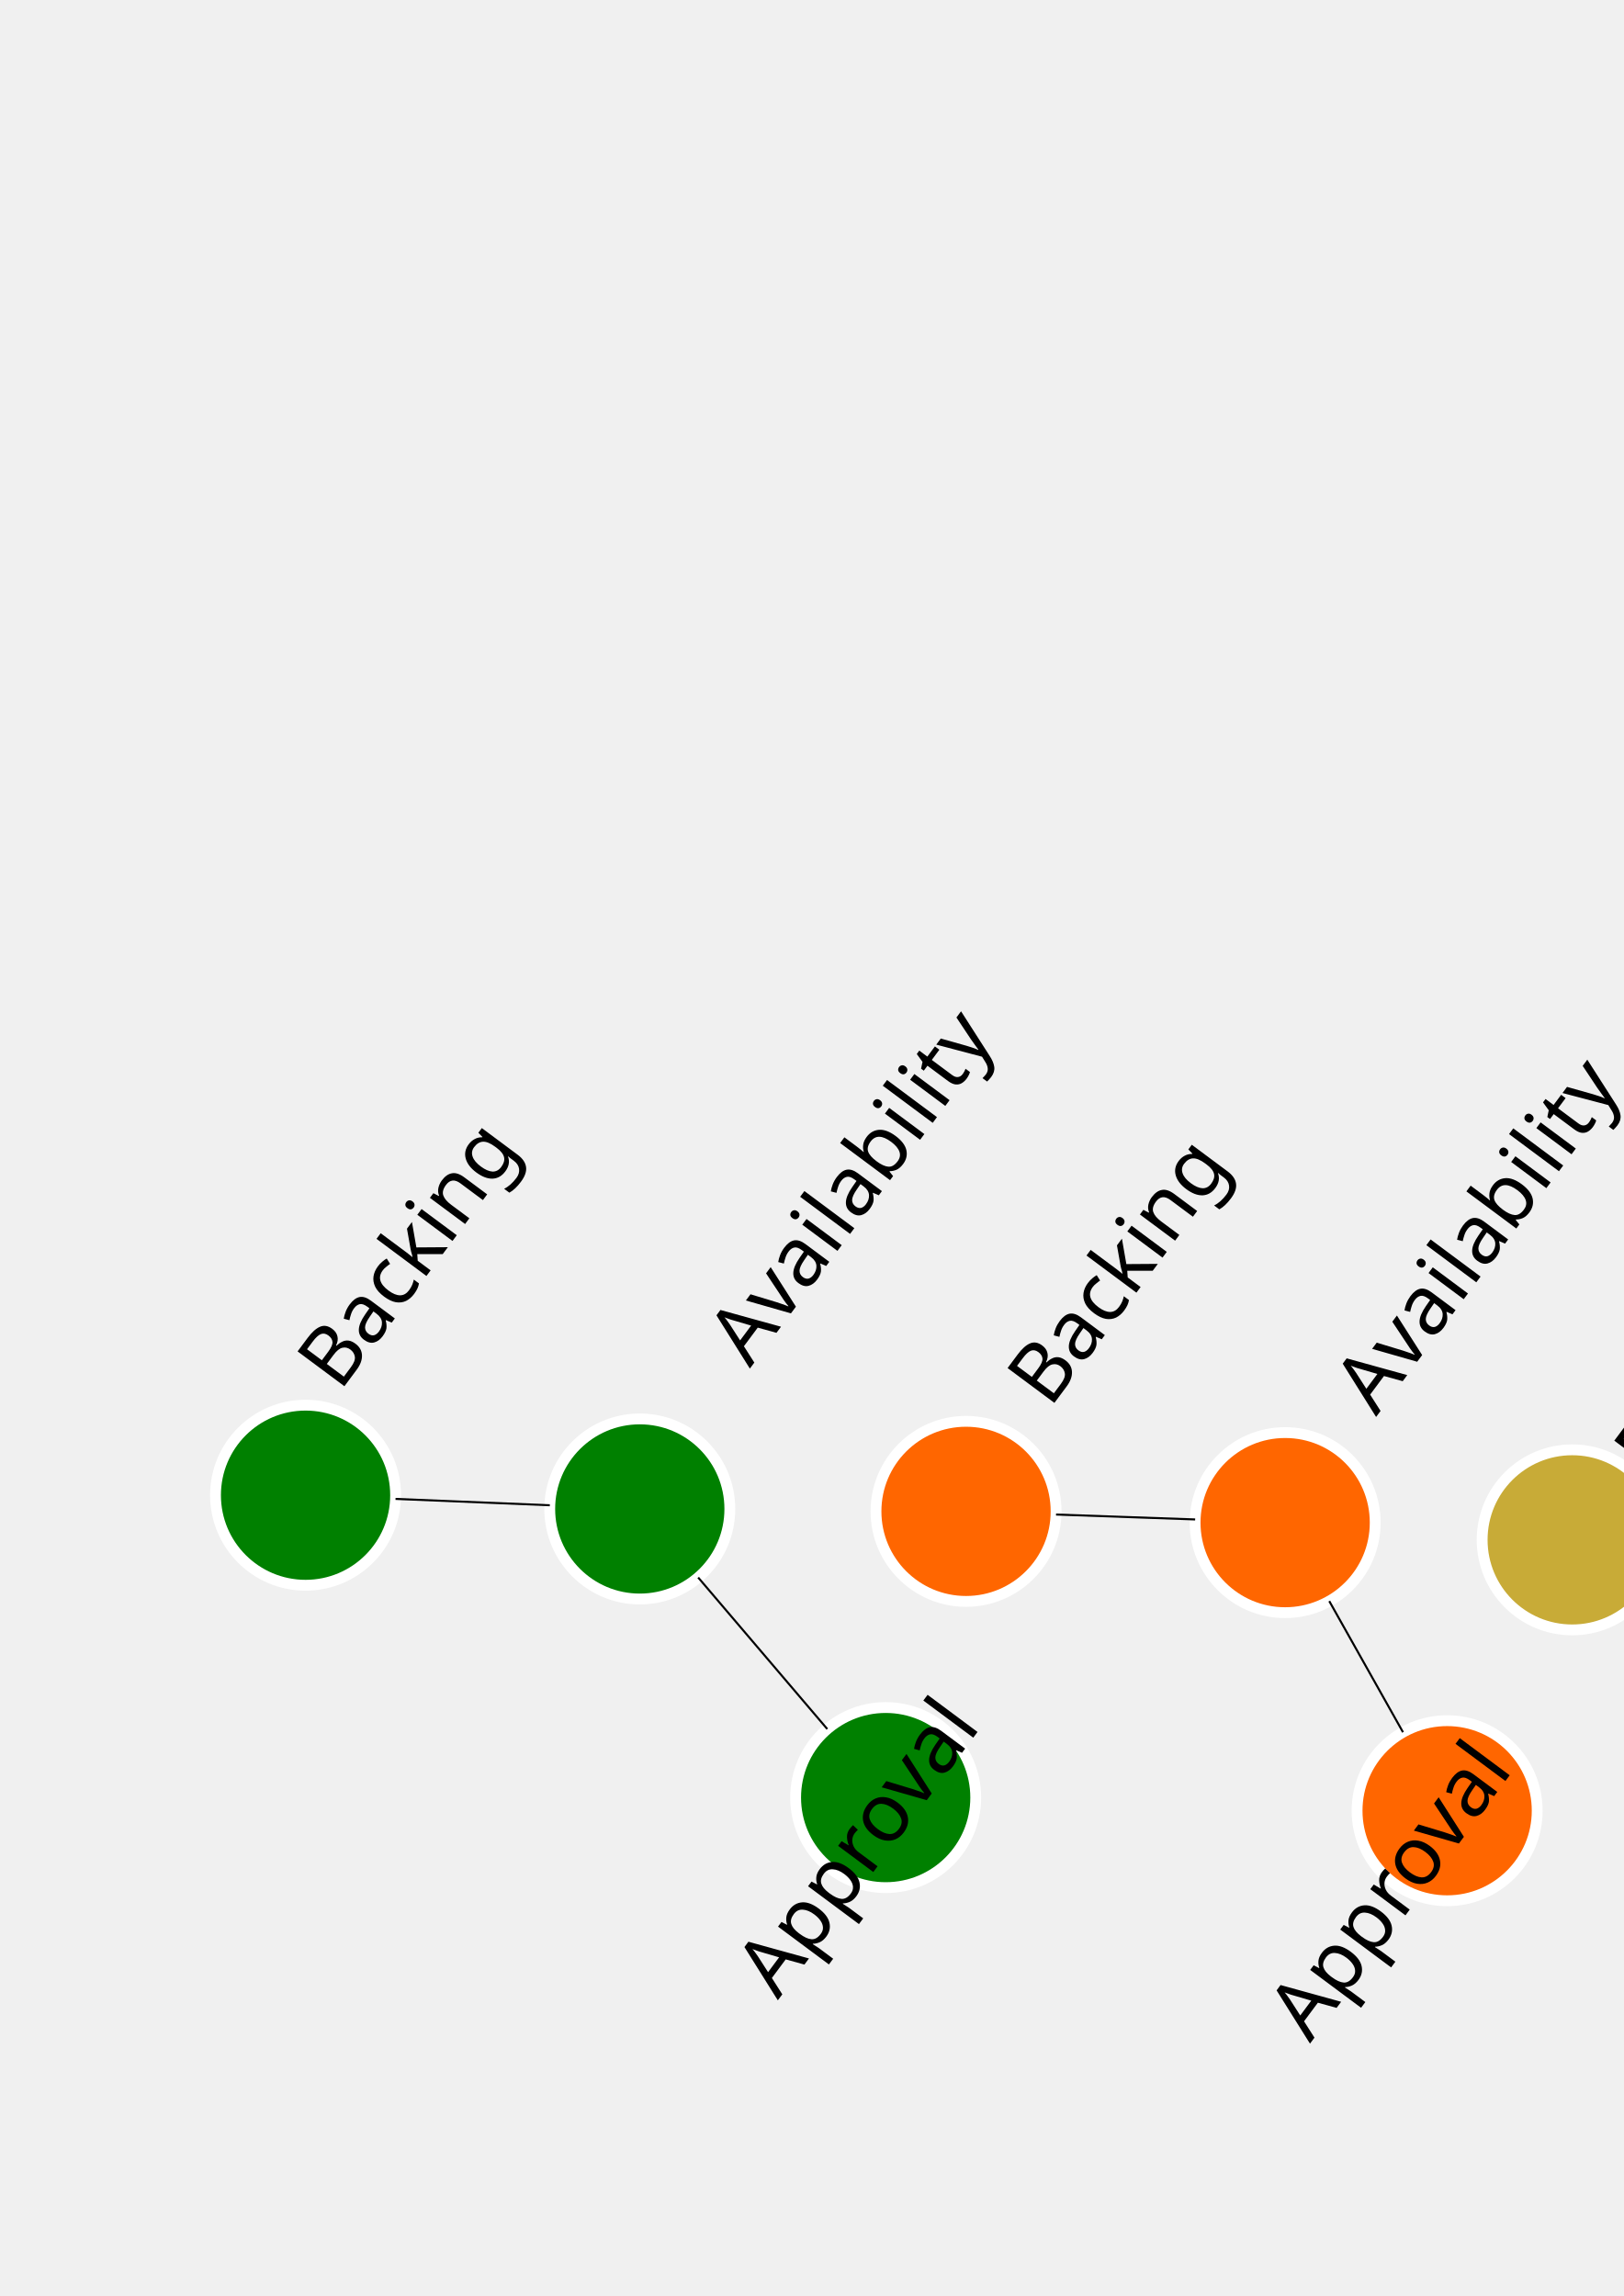
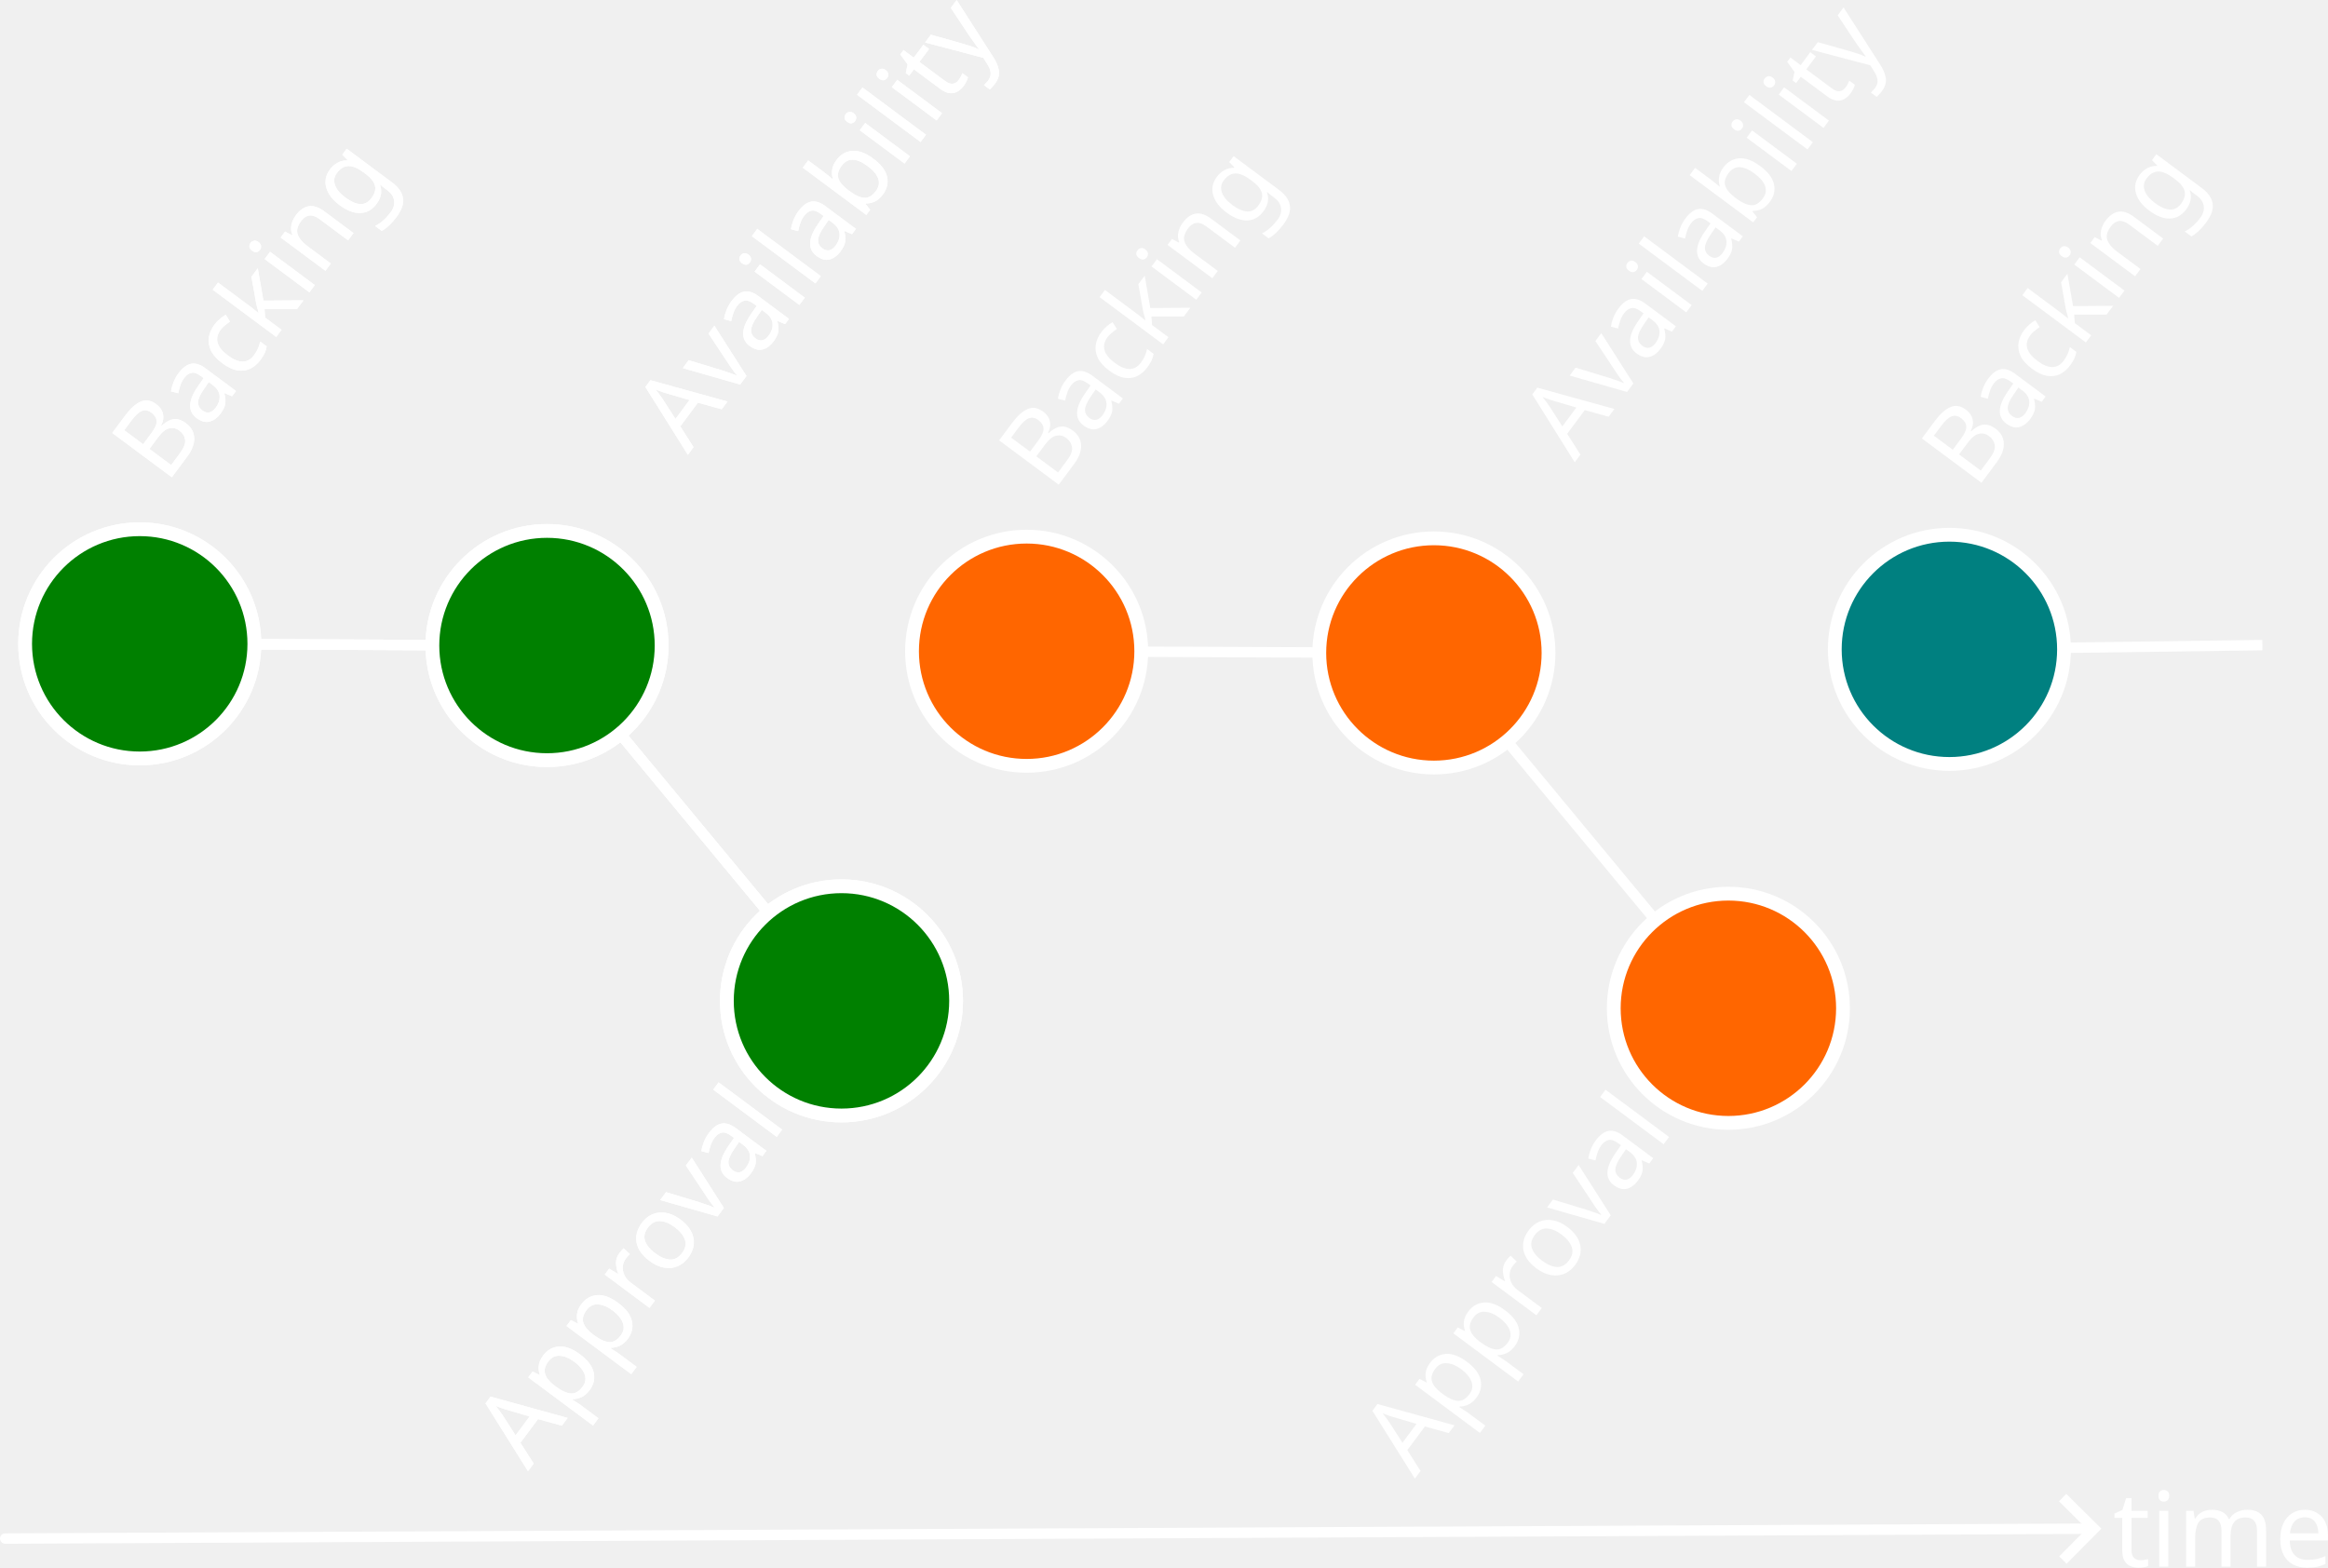
- <svg xmlns="http://www.w3.org/2000/svg" width="210mm" height="297mm" viewBox="0 0 210 297" version="1.1" id="svg5">
-   <defs id="defs2" />
-   <g id="layer1">
-     <circle style="fill:#008000;stroke:#ffffff;stroke-width:1.402;stroke-linejoin:round" id="path178" cx="39.519" cy="193.413" r="11.647" />
-     <circle style="fill:#008000;stroke:#ffffff;stroke-width:1.402;stroke-linejoin:round" id="path178-3" cx="82.746" cy="195.192" r="11.647" />
-     <circle style="fill:#008000;stroke:#ffffff;stroke-width:1.402;stroke-linejoin:round" id="path178-3-6" cx="114.548" cy="232.527" r="11.647" />
-     <circle style="fill:#ff6600;stroke:#ffffff;stroke-width:1.402;stroke-linejoin:round" id="path178-3-7" cx="124.942" cy="195.503" r="11.647" />
-     <circle style="fill:#ff6600;stroke:#ffffff;stroke-width:1.402;stroke-linejoin:round" id="path178-3-5" cx="166.213" cy="196.96" r="11.647" />
-     <circle style="fill:#ff6600;stroke:#ffffff;stroke-width:1.402;stroke-linejoin:round" id="path178-3-3" cx="187.164" cy="234.226" r="11.647" />
-     <circle style="fill:#c8ab37;stroke:#ffffff;stroke-width:1.402;stroke-linejoin:round" id="path178-3-3-5" cx="203.34" cy="199.189" r="11.647" />
-     <text xml:space="preserve" style="font-style:normal;font-weight:normal;font-size:10.583px;line-height:1.25;font-family:sans-serif;fill:#000000;fill-opacity:1;stroke:none;stroke-width:0.265" x="-84.151" y="183.482" id="text462" transform="rotate(-53.35284)">
-       <tspan id="tspan460" style="stroke-width:0.265" x="-84.151" y="183.482">Availability</tspan>
-     </text>
-     <text xml:space="preserve" style="font-style:normal;font-weight:normal;font-size:10.583px;line-height:1.25;font-family:sans-serif;fill:#000000;fill-opacity:1;stroke:none;stroke-width:0.265" x="-118.313" y="142.77" id="text462-9" transform="rotate(-53.35284)">
-       <tspan id="tspan460-1" style="stroke-width:0.265" x="-118.313" y="142.77">Backing</tspan>
-     </text>
-     <text xml:space="preserve" style="font-style:normal;font-weight:normal;font-size:10.583px;line-height:1.25;font-family:sans-serif;fill:#000000;fill-opacity:1;stroke:none;stroke-width:0.265" x="-40.829" y="252.2" id="text462-6" transform="rotate(-53.35284)">
-       <tspan id="tspan460-2" style="stroke-width:0.265" x="-40.829" y="252.2">Availability</tspan>
-     </text>
-     <text xml:space="preserve" style="font-style:normal;font-weight:normal;font-size:10.583px;line-height:1.25;font-family:sans-serif;fill:#000000;fill-opacity:1;stroke:none;stroke-width:0.265" x="-65.23" y="217.731" id="text462-9-2" transform="rotate(-53.35284)">
-       <tspan id="tspan460-1-7" style="stroke-width:0.265" x="-65.23" y="217.731">Backing</tspan>
-     </text>
-     <text xml:space="preserve" style="font-style:normal;font-weight:normal;font-size:10.583px;line-height:1.25;font-family:sans-serif;fill:#000000;fill-opacity:1;stroke:none;stroke-width:0.265" x="-25.932" y="286.295" id="text462-9-2-0" transform="rotate(-53.35284)">
-       <tspan id="tspan460-1-7-9" style="stroke-width:0.265" x="-25.932" y="286.295">Backing</tspan>
-     </text>
-     <path style="fill:none;fill-rule:evenodd;stroke:#000000;stroke-width:0.265px;stroke-linecap:butt;stroke-linejoin:miter;stroke-opacity:1" d="m 51.155,193.892 19.954,0.821" id="path691" />
-     <path style="fill:none;fill-rule:evenodd;stroke:#000000;stroke-width:0.265px;stroke-linecap:butt;stroke-linejoin:miter;stroke-opacity:1" d="m 90.298,204.058 16.698,19.603" id="path693" />
-     <path style="fill:none;fill-rule:evenodd;stroke:#000000;stroke-width:0.265px;stroke-linecap:butt;stroke-linejoin:miter;stroke-opacity:1" d="m 136.582,195.914 17.992,0.635" id="path695" />
-     <path style="fill:none;fill-rule:evenodd;stroke:#000000;stroke-width:0.265px;stroke-linecap:butt;stroke-linejoin:miter;stroke-opacity:1" d="m 171.92,207.112 9.536,16.962" id="path697" />
-     <path style="fill:none;fill-rule:evenodd;stroke:#000000;stroke-width:0.265px;stroke-linecap:butt;stroke-linejoin:miter;stroke-opacity:1" d="m 214.986,199.352 24.803,0.348" id="path699" />
-     <text xml:space="preserve" style="font-style:normal;font-weight:normal;font-size:10.583px;line-height:1.25;font-family:sans-serif;fill:#000000;fill-opacity:1;stroke:none;stroke-width:0.265" x="-147.559" y="235.16" id="text462-9-3" transform="rotate(-53.35284)">
-       <tspan id="tspan460-1-6" style="stroke-width:0.265" x="-147.559" y="235.16">Approval</tspan>
-     </text>
-     <text xml:space="preserve" style="font-style:normal;font-weight:normal;font-size:10.583px;line-height:1.25;font-family:sans-serif;fill:#000000;fill-opacity:1;stroke:none;stroke-width:0.265" x="-110.973" y="293.727" id="text462-9-3-0" transform="rotate(-53.35284)">
-       <tspan id="tspan460-1-6-6" style="stroke-width:0.265" x="-110.973" y="293.727">Approval</tspan>
+ <svg xmlns="http://www.w3.org/2000/svg" width="236.571mm" height="159.324mm" viewBox="0 0 236.571 159.324" version="1.1" id="svg5">
+   <defs id="defs2">
+     <marker style="overflow:visible" id="Arrow1" refX="0" refY="0" orient="auto-start-reverse" markerWidth="4.061" markerHeight="6.707" viewBox="0 0 4.061 6.707" preserveAspectRatio="xMidYMid">
+       <path style="fill:none;stroke:context-stroke;stroke-width:1;stroke-linecap:butt" d="M 3,-3 0,0 3,3" id="path5057" transform="rotate(180,0.125,0)" />
+     </marker>
+   </defs>
+   <g id="layer1" transform="translate(-25.47587,-129.7307)">
+     <g id="g2779">
+       <text xml:space="preserve" style="font-style:normal;font-weight:normal;font-size:10.583px;line-height:1.25;font-family:sans-serif;fill:#ffffff;fill-opacity:1;stroke:none;stroke-width:1.058;stroke-dasharray:none;stroke-opacity:1" x="-84.244" y="181.548" id="text462" transform="rotate(-53.35284)">
+         <tspan id="tspan460" style="fill:#ffffff;stroke:none;stroke-width:1.058;stroke-dasharray:none;stroke-opacity:1" x="-84.244" y="181.548">Availability</tspan>
+       </text>
+       <text xml:space="preserve" style="font-style:normal;font-weight:normal;font-size:10.583px;line-height:1.25;font-family:sans-serif;fill:#ffffff;fill-opacity:1;stroke:none;stroke-width:1.058;stroke-dasharray:none;stroke-opacity:1" x="-118.407" y="140.837" id="text462-9" transform="rotate(-53.35284)">
+         <tspan id="tspan460-1" style="fill:#ffffff;stroke:none;stroke-width:1.058;stroke-dasharray:none;stroke-opacity:1" x="-118.407" y="140.837">Backing</tspan>
+       </text>
+       <g id="g2704">
+         <circle style="fill:#008000;stroke:#ffffff;stroke-width:1.402;stroke-linejoin:round" id="path178" cx="39.676" cy="195.163" r="11.647" />
+         <circle style="fill:#008000;stroke:#ffffff;stroke-width:1.402;stroke-linejoin:round" id="path178-3" cx="81.062" cy="195.336" r="11.647" />
+         <circle style="fill:#008000;stroke:#ffffff;stroke-width:1.402;stroke-linejoin:round" id="path178-3-6" cx="110.987" cy="231.448" r="11.647" />
+         <path style="fill:#ffffff;fill-rule:evenodd;stroke:#ffffff;stroke-width:1.058;stroke-linecap:butt;stroke-linejoin:miter;stroke-dasharray:none;stroke-opacity:1" d="m 51.323,195.211 18.092,0.076" id="path691" />
+         <path style="fill:#ffffff;fill-rule:evenodd;stroke:#ffffff;stroke-width:1.058;stroke-linecap:butt;stroke-linejoin:miter;stroke-dasharray:none;stroke-opacity:1" d="m 88.493,204.303 15.063,18.177" id="path693" />
+       </g>
+       <text xml:space="preserve" style="font-style:normal;font-weight:normal;font-size:10.583px;line-height:1.25;font-family:sans-serif;fill:#ffffff;fill-opacity:1;stroke:none;stroke-width:1.058;stroke-dasharray:none;stroke-opacity:1" x="-176.816" y="230.167" id="text462-9-3" transform="rotate(-53.35284)">
+         <tspan id="tspan460-1-6" style="fill:#ffffff;stroke:none;stroke-width:1.058;stroke-dasharray:none;stroke-opacity:1" x="-176.816" y="230.167">Approval</tspan>
+       </text>
+     </g>
+     <path style="fill:none;stroke:#ffffff;stroke-width:1.058;stroke-linecap:round;stroke-linejoin:miter;stroke-dasharray:none;stroke-opacity:1;marker-end:url(#Arrow1)" d="M 26.005,286.092 238.004,285.09" id="path1799" />
+     <g id="g2805">
+       <text xml:space="preserve" style="font-style:normal;font-weight:normal;font-size:10.583px;line-height:1.25;font-family:sans-serif;fill:#ffffff;fill-opacity:1;stroke:none;stroke-width:1.058;stroke-dasharray:none;stroke-opacity:1" x="-84.244" y="181.548" id="text2783" transform="rotate(-53.35284)">
+         <tspan id="tspan2781" style="fill:#ffffff;stroke:none;stroke-width:1.058;stroke-dasharray:none;stroke-opacity:1" x="-84.244" y="181.548">Availability</tspan>
+       </text>
+       <text xml:space="preserve" style="font-style:normal;font-weight:normal;font-size:10.583px;line-height:1.25;font-family:sans-serif;fill:#ffffff;fill-opacity:1;stroke:none;stroke-width:1.058;stroke-dasharray:none;stroke-opacity:1" x="-118.407" y="140.837" id="text2787" transform="rotate(-53.35284)">
+         <tspan id="tspan2785" style="fill:#ffffff;stroke:none;stroke-width:1.058;stroke-dasharray:none;stroke-opacity:1" x="-118.407" y="140.837">Backing</tspan>
+       </text>
+       <g id="g2799">
+         <circle style="fill:#008000;stroke:#ffffff;stroke-width:1.402;stroke-linejoin:round" id="circle2789" cx="39.676" cy="195.163" r="11.647" />
+         <circle style="fill:#008000;stroke:#ffffff;stroke-width:1.402;stroke-linejoin:round" id="circle2791" cx="81.062" cy="195.336" r="11.647" />
+         <circle style="fill:#008000;stroke:#ffffff;stroke-width:1.402;stroke-linejoin:round" id="circle2793" cx="110.987" cy="231.448" r="11.647" />
+         <path style="fill:#ffffff;fill-rule:evenodd;stroke:#ffffff;stroke-width:1.058;stroke-linecap:butt;stroke-linejoin:miter;stroke-dasharray:none;stroke-opacity:1" d="m 51.323,195.211 18.092,0.076" id="path2795" />
+         <path style="fill:#ffffff;fill-rule:evenodd;stroke:#ffffff;stroke-width:1.058;stroke-linecap:butt;stroke-linejoin:miter;stroke-dasharray:none;stroke-opacity:1" d="m 88.493,204.303 15.063,18.177" id="path2797" />
+       </g>
+       <text xml:space="preserve" style="font-style:normal;font-weight:normal;font-size:10.583px;line-height:1.25;font-family:sans-serif;fill:#ffffff;fill-opacity:1;stroke:none;stroke-width:1.058;stroke-dasharray:none;stroke-opacity:1" x="-176.816" y="230.167" id="text2803" transform="rotate(-53.35284)">
+         <tspan id="tspan2801" style="fill:#ffffff;stroke:none;stroke-width:1.058;stroke-dasharray:none;stroke-opacity:1" x="-176.816" y="230.167">Approval</tspan>
+       </text>
+       <text xml:space="preserve" style="font-style:normal;font-weight:normal;font-size:10.583px;line-height:1.25;font-family:sans-serif;fill:#ffffff;fill-opacity:1;stroke:none;stroke-width:1.058;stroke-dasharray:none;stroke-opacity:1" x="-31.053" y="254.308" id="text2783-3" transform="rotate(-53.35284)">
+         <tspan id="tspan2781-6" style="fill:#ffffff;stroke:none;stroke-width:1.058;stroke-dasharray:none;stroke-opacity:1" x="-31.053" y="254.308">Availability</tspan>
+       </text>
+       <g id="g2799-3" transform="translate(90.12655,0.7523068)">
+         <text xml:space="preserve" style="font-style:normal;font-weight:normal;font-size:10.583px;line-height:1.25;font-family:sans-serif;fill:#ffffff;fill-opacity:1;stroke:none;stroke-width:1.058;stroke-dasharray:none;stroke-opacity:1" x="-118.407" y="140.837" id="text2787-7" transform="rotate(-53.35284)">
+           <tspan id="tspan2785-5" style="fill:#ffffff;stroke:none;stroke-width:1.058;stroke-dasharray:none;stroke-opacity:1" x="-118.407" y="140.837">Backing</tspan>
+         </text>
+         <circle style="fill:#ff6600;stroke:#ffffff;stroke-width:1.402;stroke-linejoin:round" id="circle2789-5" cx="39.676" cy="195.163" r="11.647" />
+         <circle style="fill:#ff6600;stroke:#ffffff;stroke-width:1.402;stroke-linejoin:round" id="circle2791-6" cx="81.062" cy="195.336" r="11.647" />
+         <circle style="fill:#ff6600;stroke:#ffffff;stroke-width:1.402;stroke-linejoin:round" id="circle2793-2" cx="110.987" cy="231.448" r="11.647" />
+         <path style="fill:#ffffff;fill-rule:evenodd;stroke:#ffffff;stroke-width:1.058;stroke-linecap:butt;stroke-linejoin:miter;stroke-dasharray:none;stroke-opacity:1" d="m -38.804,194.459 18.092,0.076" id="path2795-9" />
+         <path style="fill:#ffffff;fill-rule:evenodd;stroke:#ffffff;stroke-width:1.058;stroke-linecap:butt;stroke-linejoin:miter;stroke-dasharray:none;stroke-opacity:1" d="M -1.634,203.551 13.429,221.728" id="path2797-1" />
+         <text xml:space="preserve" style="font-style:normal;font-weight:normal;font-size:10.583px;line-height:1.25;font-family:sans-serif;fill:#ffffff;fill-opacity:1;stroke:none;stroke-width:1.058;stroke-dasharray:none;stroke-opacity:1" x="-62.283" y="215.956" id="text2909" transform="rotate(-53.35284)">
+           <tspan id="tspan2907" style="fill:#ffffff;stroke:none;stroke-width:1.058;stroke-dasharray:none;stroke-opacity:1" x="-62.283" y="215.956">Backing</tspan>
+         </text>
+         <circle style="fill:#008080;stroke:#ffffff;stroke-width:1.402;stroke-linejoin:round" id="circle2911" cx="133.447" cy="194.971" r="11.647" />
+         <path style="fill:#ffffff;fill-rule:evenodd;stroke:#ffffff;stroke-width:1.058;stroke-linecap:butt;stroke-linejoin:miter;stroke-dasharray:none;stroke-opacity:1" d="m 88.493,204.303 15.063,18.177" id="path2960" />
+         <path style="fill:none;fill-rule:evenodd;stroke:#ffffff;stroke-width:1.058;stroke-linecap:butt;stroke-linejoin:miter;stroke-dasharray:none;stroke-opacity:1" d="m 51.323,195.211 18.092,0.076" id="path2965" />
+         <path style="fill:none;fill-rule:evenodd;stroke:#ffffff;stroke-width:1.058;stroke-linecap:butt;stroke-linejoin:miter;stroke-dasharray:none;stroke-opacity:1" d="m 145.093,194.813 20.157,-0.273" id="path2970" />
+       </g>
+       <text xml:space="preserve" style="font-style:normal;font-weight:normal;font-size:10.583px;line-height:1.25;font-family:sans-serif;fill:#ffffff;fill-opacity:1;stroke:none;stroke-width:1.058;stroke-dasharray:none;stroke-opacity:1" x="-123.624" y="302.927" id="text2803-2" transform="rotate(-53.35284)">
+         <tspan id="tspan2801-7" style="fill:#ffffff;stroke:none;stroke-width:1.058;stroke-dasharray:none;stroke-opacity:1" x="-123.624" y="302.927">Approval</tspan>
+       </text>
+     </g>
+     <text xml:space="preserve" style="font-style:normal;font-weight:normal;font-size:10.583px;line-height:1.25;font-family:sans-serif;fill:#000000;fill-opacity:1;stroke:none;stroke-width:0.265" x="240.171" y="288.949" id="text3778">
+       <tspan id="tspan3776" style="fill:#ffffff;stroke-width:0.265" x="240.171" y="288.949">time</tspan>
    </text>
  </g>
</svg>
